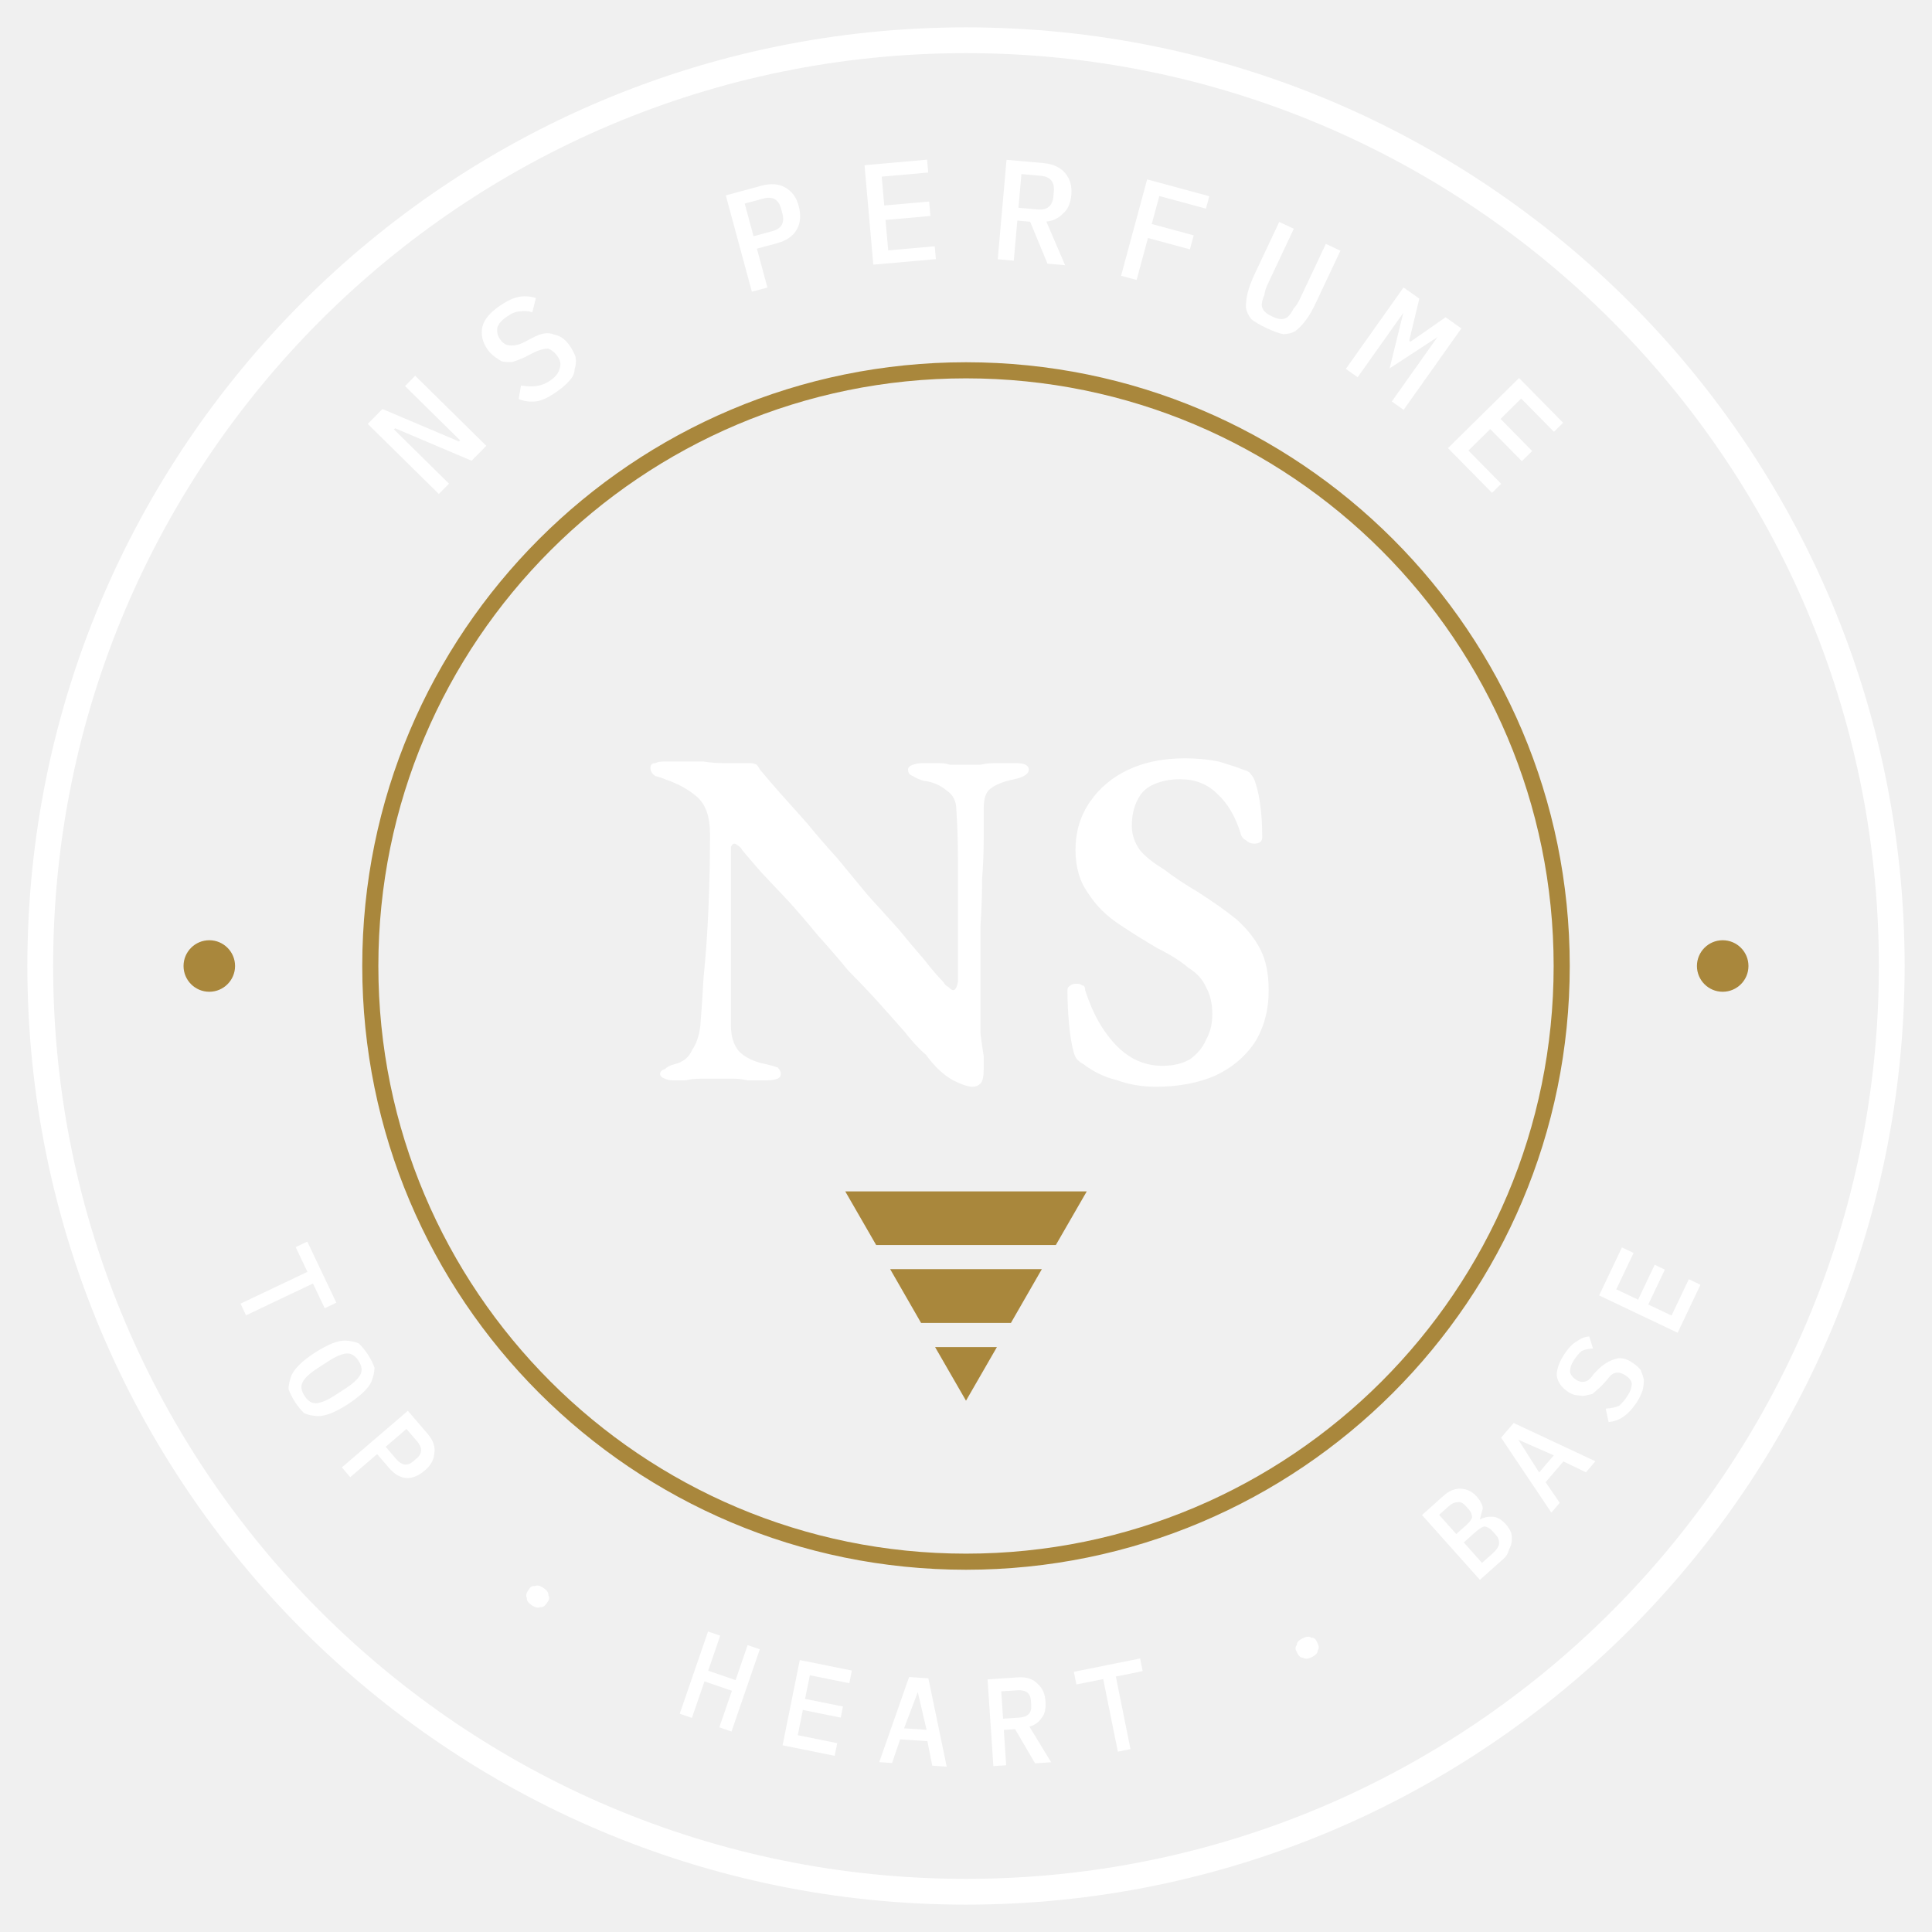
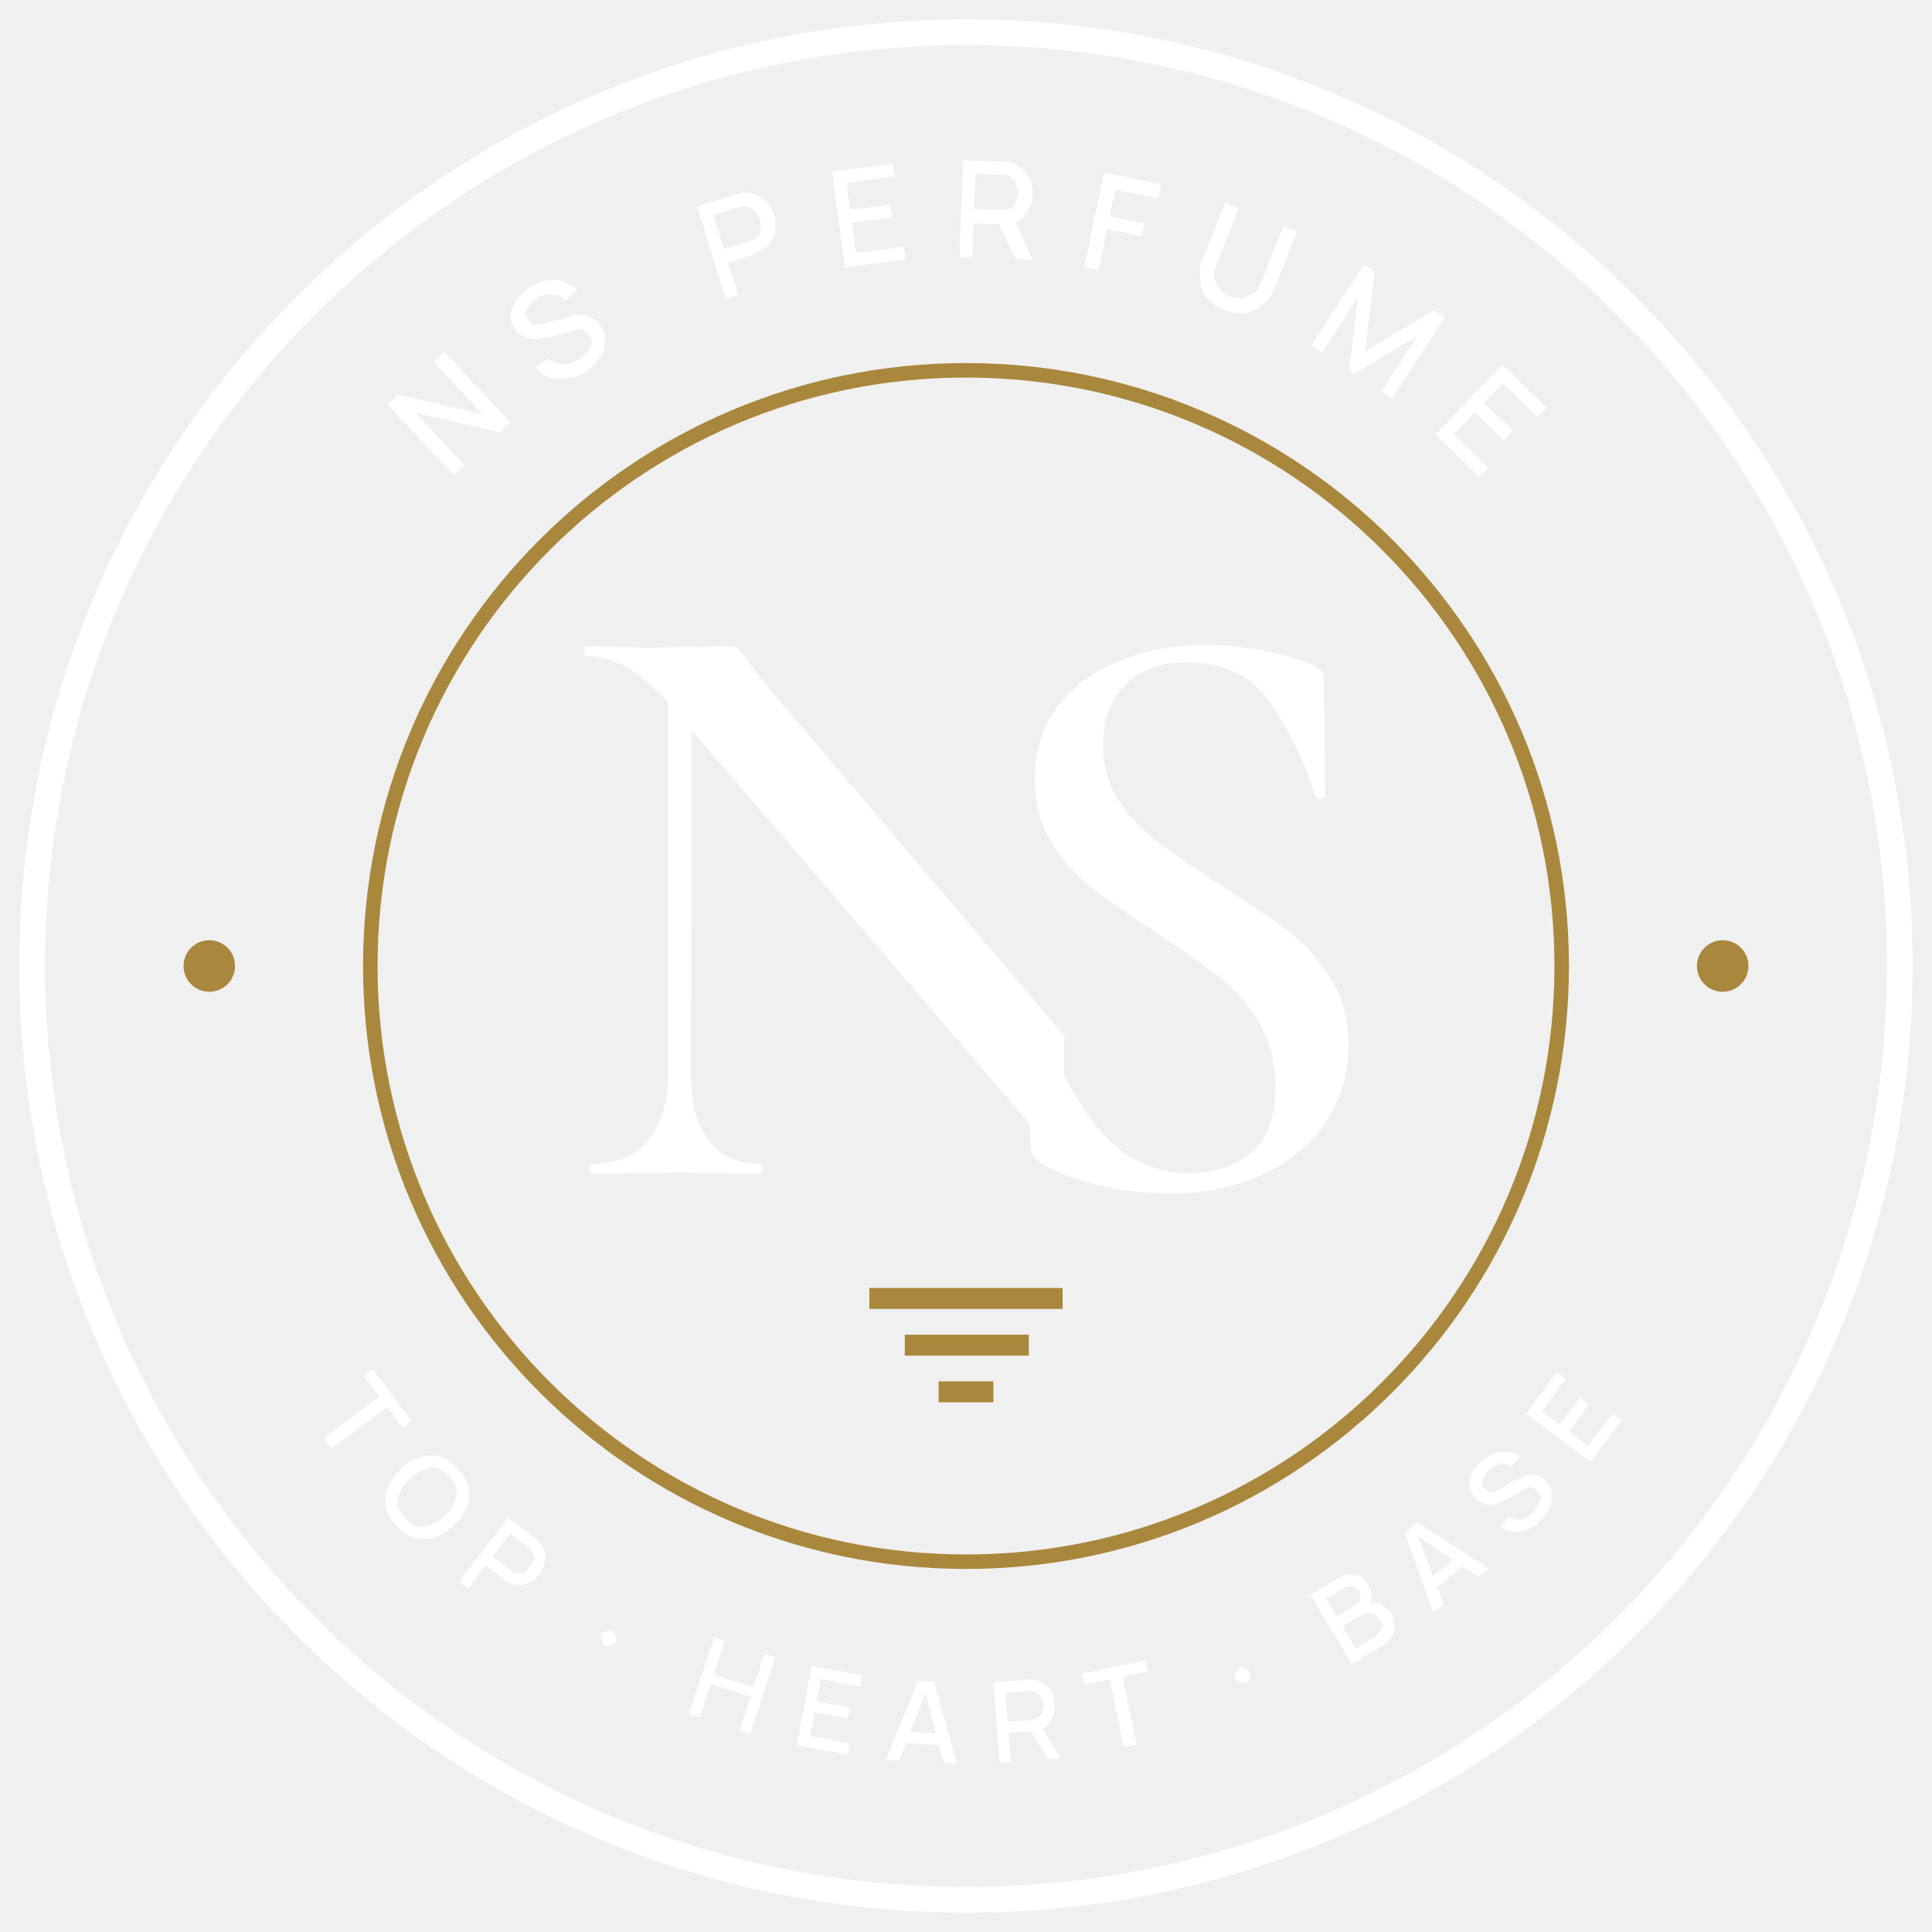
- <svg xmlns="http://www.w3.org/2000/svg" viewBox="0 0 120 120" width="120" height="120" role="img" aria-label="NS Perfume seal">
-   <circle cx="60" cy="60" r="57.5" fill="none" stroke="#FFFFFF" stroke-width="1.6" />
-   <circle cx="60" cy="60" r="37" fill="none" stroke="#A9873C" stroke-width="1" />
+ <svg xmlns="http://www.w3.org/2000/svg" viewBox="0 0 120 120" width="120" height="120" role="img" aria-label="NS Perfume">
+   <circle cx="60" cy="60" r="58" fill="none" stroke="#FFFFFF" stroke-width="1.6" />
+   <circle cx="60" cy="60" r="37" fill="none" stroke="#A9873C" stroke-width="0.9" />
  <g fill="#FFFFFF">
-     <path d="M60.8 16.1L58.9 11.3L58.8 11.3L58.8 16.1L57.9 16.1L57.9 9.9L59.2 9.9L61.1 14.7L61.2 14.7L61.2 9.9L62.1 9.9L62.1 16.1L60.8 16.1Z" transform="rotate(-45.42 60 60)" />
-     <path d="M59.9 16.2L59.9 16.2Q59.1 16.2 58.6 16Q58 15.7 57.7 15.2L57.7 15.2L58.3 14.6Q58.7 15 59.1 15.2Q59.5 15.4 60 15.4L60 15.4Q60.6 15.4 60.9 15.1Q61.2 14.9 61.2 14.4L61.2 14.4Q61.2 14 61 13.7Q60.7 13.5 60.2 13.4L60.2 13.4L59.5 13.3Q59 13.2 58.7 13.1Q58.4 12.9 58.2 12.7Q58.1 12.5 58 12.2Q57.9 11.9 57.9 11.6L57.9 11.6Q57.9 10.7 58.5 10.2Q59 9.8 60 9.8L60 9.8Q60.8 9.8 61.3 10Q61.8 10.2 62.2 10.7L62.2 10.7L61.5 11.3Q61.3 11 60.9 10.8Q60.6 10.6 60 10.6L60 10.6Q59.5 10.6 59.2 10.8Q58.9 11.1 58.9 11.5L58.9 11.5Q58.9 11.9 59.1 12.1Q59.4 12.4 59.9 12.5L59.9 12.5L60.6 12.6Q61.5 12.7 61.8 13.2Q62.2 13.6 62.2 14.3L62.2 14.3Q62.2 14.7 62.1 15.1Q61.9 15.5 61.6 15.7Q61.4 16 60.9 16.1Q60.5 16.2 59.9 16.2Z" transform="rotate(-35.33 60 60)" />
-     <path d="M59.1 16.1L58.1 16.1L58.1 9.9L60.4 9.9Q61.3 9.9 61.8 10.4Q62.3 10.9 62.3 11.7L62.3 11.7Q62.3 12.6 61.8 13.1Q61.3 13.6 60.4 13.6L60.4 13.6L59.1 13.6L59.1 16.1ZM59.1 10.7L59.1 12.8L60.3 12.8Q61.2 12.8 61.2 11.9L61.2 11.9L61.2 11.6Q61.2 10.7 60.3 10.7L60.3 10.7L59.1 10.7Z" transform="rotate(-15.14 60 60)" />
-     <path d="M62 16.1L58.1 16.1L58.1 9.9L62 9.9L62 10.7L59.1 10.7L59.1 12.5L61.9 12.5L61.9 13.4L59.1 13.4L59.1 15.3L62 15.3L62 16.1Z" transform="rotate(-5.05 60 60)" />
-     <path d="M59.1 13.6L59.1 16.1L58.1 16.1L58.1 9.9L60.4 9.9Q61.3 9.9 61.8 10.4Q62.3 10.9 62.3 11.7L62.3 11.7Q62.3 12.5 61.9 12.9Q61.5 13.4 60.9 13.5L60.9 13.5L62.3 16.1L61.2 16.1L59.9 13.6L59.1 13.6ZM59.1 12.8L60.3 12.8Q61.2 12.8 61.2 11.9L61.2 11.9L61.2 11.6Q61.2 10.7 60.3 10.7L60.3 10.7L59.1 10.7L59.1 12.8Z" transform="rotate(5.05 60 60)" />
-     <path d="M59.1 16.1L58.1 16.1L58.1 9.9L62.1 9.9L62.1 10.7L59.1 10.7L59.1 12.5L61.8 12.5L61.8 13.4L59.1 13.4L59.1 16.1Z" transform="rotate(15.14 60 60)" />
-     <path d="M57.9 9.9L58.9 9.9L58.9 13.7Q58.9 14.1 59 14.4Q59 14.7 59.1 15Q59.2 15.2 59.4 15.3Q59.6 15.4 60 15.4L60 15.4Q60.4 15.4 60.6 15.3Q60.8 15.2 60.9 15Q61 14.7 61 14.4Q61.1 14.1 61.1 13.7L61.1 13.7L61.1 9.9L62.1 9.9L62.1 13.5Q62.1 14.2 62 14.7Q61.9 15.2 61.7 15.6Q61.5 15.9 61.1 16.1Q60.7 16.2 60 16.2L60 16.2Q59.3 16.2 58.9 16.1Q58.5 15.9 58.3 15.6Q58.1 15.2 58 14.7Q57.9 14.2 57.9 13.5L57.9 13.5L57.9 9.9Z" transform="rotate(25.23 60 60)" />
-     <path d="M61.3 16.1L61.3 13.1L61.3 11.2L61.3 11.2L60 14.5L58.7 11.2L58.7 11.2L58.7 13.1L58.7 16.1L57.8 16.1L57.8 9.9L59 9.9L60 12.4L60.1 12.4L61 9.9L62.2 9.9L62.2 16.1L61.3 16.1Z" transform="rotate(35.33 60 60)" />
-     <path d="M62 16.1L58.1 16.1L58.1 9.9L62 9.9L62 10.7L59.1 10.7L59.1 12.5L61.9 12.5L61.9 13.4L59.1 13.4L59.1 15.3L62 15.3L62 16.1Z" transform="rotate(45.42 60 60)" />
-     <path d="M62.1 105.1L60.4 105.1L60.4 109.7L59.6 109.7L59.6 105.1L57.9 105.1L57.9 104.3L62.1 104.3L62.1 105.1Z" transform="rotate(64.58 60 60)" />
-     <path d="M60 109.7L60 109.7Q59.5 109.7 59.1 109.6Q58.8 109.4 58.5 109Q58.3 108.7 58.2 108.2Q58.1 107.7 58.1 107L58.1 107Q58.1 106.4 58.2 105.8Q58.3 105.3 58.5 105Q58.8 104.6 59.1 104.4Q59.5 104.3 60 104.3L60 104.3Q60.5 104.3 60.9 104.4Q61.2 104.6 61.5 105Q61.7 105.3 61.8 105.8Q61.9 106.4 61.9 107L61.9 107Q61.9 107.7 61.8 108.2Q61.7 108.7 61.5 109Q61.2 109.4 60.9 109.6Q60.5 109.7 60 109.7ZM60 109L60 109Q60.6 109 60.8 108.6Q61 108.2 61 107.4L61 107.4L61 106.6Q61 105.8 60.8 105.4Q60.6 105 60 105L60 105Q59.4 105 59.2 105.4Q59 105.8 59 106.6L59 106.6L59 107.4Q59 108.2 59.2 108.6Q59.4 109 60 109Z" transform="rotate(56.98 60 60)" />
-     <path d="M59.2 109.7L58.4 109.7L58.4 104.3L60.3 104.3Q61.1 104.3 61.5 104.8Q61.9 105.2 61.9 105.9L61.9 105.9Q61.9 106.7 61.5 107.1Q61.1 107.5 60.3 107.5L60.3 107.5L59.2 107.5L59.2 109.7ZM59.2 105.1L59.2 106.8L60.2 106.8Q61 106.8 61 106.1L61 106.1L61 105.8Q61 105.1 60.2 105.1L60.2 105.1L59.2 105.1Z" transform="rotate(49.38 60 60)" />
-     <path d="M60 108L60 108Q59.6 108 59.5 107.8Q59.3 107.7 59.3 107.4L59.3 107.4L59.3 107.2Q59.3 107 59.5 106.9Q59.6 106.7 60 106.7L60 106.7Q60.4 106.7 60.5 106.9Q60.7 107 60.7 107.2L60.7 107.2L60.7 107.4Q60.7 107.7 60.5 107.8Q60.4 108 60 108Z" transform="rotate(34.19 60 60)" />
-     <path d="M60.9 109.7L60.9 107.3L59.1 107.3L59.1 109.7L58.3 109.7L58.3 104.3L59.1 104.3L59.1 106.6L60.9 106.6L60.9 104.3L61.7 104.3L61.7 109.7L60.9 109.7Z" transform="rotate(18.99 60 60)" />
-     <path d="M61.7 109.7L58.4 109.7L58.4 104.3L61.7 104.3L61.7 105.1L59.2 105.1L59.2 106.6L61.6 106.6L61.6 107.3L59.2 107.3L59.2 108.9L61.7 108.9L61.7 109.7Z" transform="rotate(11.4 60 60)" />
-     <path d="M62.1 109.7L61.2 109.7L60.8 108.2L59.1 108.2L58.7 109.7L57.9 109.7L59.4 104.3L60.6 104.3L62.1 109.7ZM60.7 107.5L60 105.2L60 105.2L59.3 107.5L60.7 107.5Z" transform="rotate(3.8 60 60)" />
-     <path d="M59.2 107.5L59.2 109.7L58.4 109.7L58.4 104.3L60.3 104.3Q61.1 104.3 61.5 104.8Q61.9 105.2 61.9 105.9L61.9 105.9Q61.9 106.6 61.6 106.9Q61.3 107.3 60.8 107.4L60.8 107.4L62 109.7L61 109.7L59.9 107.5L59.2 107.5ZM59.2 106.8L60.2 106.8Q61 106.8 61 106.1L61 106.1L61 105.8Q61 105.1 60.2 105.1L60.2 105.1L59.2 105.1L59.2 106.8Z" transform="rotate(-3.8 60 60)" />
-     <path d="M62.1 105.1L60.4 105.1L60.4 109.7L59.6 109.7L59.6 105.1L57.9 105.1L57.9 104.3L62.1 104.3L62.1 105.1Z" transform="rotate(-11.4 60 60)" />
-     <path d="M60 108L60 108Q59.6 108 59.5 107.8Q59.3 107.7 59.3 107.4L59.3 107.4L59.3 107.2Q59.3 107 59.5 106.9Q59.6 106.7 60 106.7L60 106.7Q60.4 106.7 60.5 106.9Q60.7 107 60.7 107.2L60.7 107.2L60.7 107.4Q60.7 107.7 60.5 107.8Q60.4 108 60 108Z" transform="rotate(-26.59 60 60)" />
-     <path d="M58.4 109.7L58.4 104.3L60.2 104.3Q60.9 104.3 61.3 104.7Q61.7 105.1 61.7 105.7L61.7 105.7Q61.7 106.2 61.5 106.5Q61.2 106.7 60.9 106.9L60.9 106.9L60.9 106.9Q61.3 107 61.6 107.3Q61.9 107.6 61.9 108.2L61.9 108.2Q61.9 108.5 61.8 108.8Q61.7 109 61.5 109.2Q61.3 109.4 61 109.5Q60.7 109.7 60.4 109.7L60.4 109.7L58.4 109.7ZM59.2 109L60.1 109Q60.6 109 60.8 108.8Q61 108.6 61 108.3L61 108.3L61 108Q61 107.6 60.8 107.4Q60.6 107.3 60.1 107.3L60.1 107.3L59.2 107.3L59.2 109ZM59.2 106.6L60 106.6Q60.4 106.6 60.6 106.5Q60.8 106.3 60.8 106L60.8 106L60.8 105.7Q60.8 105.3 60.6 105.2Q60.4 105 60 105L60 105L59.2 105L59.2 106.6Z" transform="rotate(-41.78 60 60)" />
-     <path d="M62.1 109.7L61.2 109.7L60.8 108.2L59.1 108.2L58.7 109.7L57.9 109.7L59.4 104.3L60.6 104.3L62.1 109.7ZM60.7 107.5L60 105.2L60 105.2L59.3 107.5L60.7 107.5Z" transform="rotate(-49.38 60 60)" />
-     <path d="M60 109.7L60 109.7Q59.3 109.7 58.8 109.5Q58.3 109.3 58 108.9L58 108.9L58.6 108.3Q58.9 108.7 59.2 108.9Q59.6 109 60 109L60 109Q60.5 109 60.8 108.8Q61 108.6 61 108.2L61 108.2Q61 107.8 60.8 107.6Q60.6 107.4 60.2 107.4L60.2 107.4L59.6 107.3Q59.2 107.2 58.9 107.1Q58.7 106.9 58.5 106.7Q58.4 106.5 58.3 106.3Q58.2 106.1 58.2 105.8L58.2 105.8Q58.2 105 58.7 104.6Q59.2 104.3 60 104.3L60 104.3Q60.7 104.3 61.1 104.5Q61.6 104.7 61.8 105L61.8 105L61.3 105.6Q61.1 105.3 60.8 105.1Q60.5 105 60 105L60 105Q59.6 105 59.3 105.2Q59.1 105.4 59.1 105.8L59.1 105.8Q59.1 106.1 59.3 106.3Q59.5 106.5 60 106.5L60 106.5L60.5 106.6Q61.2 106.8 61.6 107.2Q61.9 107.5 61.9 108.1L61.9 108.1Q61.9 108.5 61.8 108.8Q61.6 109.1 61.4 109.3Q61.1 109.5 60.8 109.6Q60.4 109.7 60 109.7Z" transform="rotate(-56.98 60 60)" />
-     <path d="M61.7 109.7L58.4 109.7L58.4 104.3L61.7 104.3L61.7 105.1L59.2 105.1L59.2 106.6L61.6 106.6L61.6 107.3L59.2 107.3L59.2 108.9L61.7 108.9L61.7 109.7Z" transform="rotate(-64.58 60 60)" />
+     <path d="M58.5 16L57.6 16L57.6 10L58.5 10L61.5 14.5L61.5 10L62.4 10L62.4 16L61.5 16L58.5 11.5L58.5 16Z" transform="rotate(-43.1 60 60)" />
+     <path d="M60.1 16.2L60.1 16.2Q59.4 16.2 58.9 15.9Q58.4 15.7 58 15.3Q57.7 14.9 57.6 14.3L57.6 14.3L58.5 14.2Q58.7 14.7 59.1 15Q59.5 15.3 60.1 15.3L60.1 15.3Q60.5 15.3 60.8 15.2Q61.1 15.1 61.3 14.9Q61.5 14.7 61.5 14.4L61.5 14.4Q61.5 14.2 61.4 14.1Q61.4 13.9 61.3 13.8Q61.2 13.8 61 13.7Q60.9 13.6 60.7 13.6L60.7 13.6L59.2 13.1Q58.9 13 58.7 12.9Q58.5 12.8 58.3 12.6Q58.1 12.5 58 12.2Q57.8 12 57.8 11.6L57.8 11.6Q57.8 11 58.1 10.6Q58.4 10.3 58.9 10.1Q59.4 9.9 60 9.9L60 9.9Q60.6 9.9 61.1 10.1Q61.6 10.3 61.9 10.7Q62.2 11.1 62.4 11.6L62.4 11.6L61.4 11.8Q61.4 11.4 61.1 11.2Q60.9 11 60.6 10.8Q60.3 10.7 60 10.7L60 10.7Q59.7 10.7 59.4 10.8Q59.1 10.9 58.9 11.1Q58.8 11.3 58.8 11.5L58.8 11.5Q58.8 11.8 58.9 12Q59.1 12.1 59.3 12.2Q59.5 12.3 59.7 12.3L59.7 12.3L60.8 12.7Q61 12.7 61.3 12.8Q61.6 12.9 61.8 13.1Q62.1 13.3 62.2 13.6Q62.4 13.9 62.4 14.3L62.4 14.3Q62.4 14.8 62.2 15.1Q62 15.4 61.7 15.7Q61.4 15.9 61 16Q60.5 16.2 60.1 16.2Z" transform="rotate(-32.7 60 60)" />
+     <path d="M58.8 16L58 16L58 10L60.4 10Q60.5 10 60.6 10Q60.7 10 60.9 10L60.9 10Q61.4 10.1 61.7 10.4Q62 10.6 62.2 11Q62.4 11.4 62.4 11.9L62.4 11.9Q62.4 12.4 62.2 12.8Q62 13.2 61.7 13.5Q61.4 13.7 60.9 13.8L60.9 13.8Q60.7 13.8 60.6 13.8Q60.5 13.9 60.4 13.9L60.4 13.9L58.8 13.9L58.8 16ZM58.8 10.8L58.8 13L60.4 13Q60.4 13 60.6 13Q60.7 13 60.7 13L60.7 13Q61 12.9 61.2 12.8Q61.3 12.6 61.4 12.4Q61.5 12.1 61.5 11.9L61.5 11.9Q61.5 11.7 61.4 11.5Q61.3 11.2 61.2 11.1Q61 10.9 60.7 10.8L60.7 10.8Q60.7 10.8 60.6 10.8Q60.4 10.8 60.4 10.8L60.4 10.8L58.8 10.8Z" transform="rotate(-17.2 60 60)" />
+     <path d="M62 16L58.2 16L58.2 10L62 10L62 10.8L59 10.8L59 12.5L61.5 12.5L61.5 13.3L59 13.3L59 15.2L62 15.2L62 16Z" transform="rotate(-7.5 60 60)" />
+     <path d="M58.7 16L57.9 16L57.9 10L60.3 10Q60.4 10 60.5 10Q60.6 10 60.8 10L60.8 10Q61.3 10.1 61.6 10.4Q61.9 10.6 62.1 11Q62.3 11.4 62.3 11.9L62.3 11.9Q62.3 12.6 61.9 13.2L61.9 13.2Q61.7 13.5 61.3 13.7L61.3 13.7L62.4 16L61.4 16L60.3 13.9L58.7 13.9L58.7 16ZM58.7 10.8L58.7 13L60.3 13Q60.4 13 60.5 13Q60.6 13 60.6 13L60.6 13Q60.9 12.9 61.1 12.8Q61.2 12.6 61.3 12.4Q61.4 12.1 61.4 11.9Q61.4 11.7 61.3 11.5Q61.2 11.2 61.1 11.1Q60.9 10.9 60.6 10.8L60.6 10.8Q60.6 10.8 60.5 10.8Q60.4 10.8 60.3 10.8L60.3 10.8L58.7 10.8Z" transform="rotate(2.2 60 60)" />
+     <path d="M59.3 16L58.4 16L58.4 10L62 10L62 10.9L59.3 10.9L59.3 12.6L61.5 12.6L61.5 13.4L59.3 13.4L59.3 16Z" transform="rotate(11.7 60 60)" />
+     <path d="M60 16.2L60 16.2Q59.3 16.2 58.7 15.9Q58.2 15.6 57.9 15Q57.6 14.5 57.6 13.8L57.6 13.8L57.6 10L58.5 10L58.5 13.8Q58.5 14.1 58.6 14.4Q58.7 14.7 59 14.9Q59.2 15.1 59.4 15.2Q59.7 15.3 60 15.3L60 15.3Q60.3 15.3 60.6 15.2Q60.8 15.1 61 14.9Q61.3 14.7 61.4 14.4Q61.5 14.1 61.5 13.8L61.5 13.8L61.5 10L62.4 10L62.4 13.8Q62.4 14.5 62.1 15Q61.8 15.6 61.3 15.9Q60.7 16.2 60 16.2Z" transform="rotate(21.5 60 60)" />
+     <path d="M57.8 16L57 16L57 10L57.8 10L60 14.5L62.2 10L63 10L63 16L62.2 16L62.2 11.9L60.2 16L59.8 16L57.8 11.9L57.8 16Z" transform="rotate(33 60 60)" />
+     <path d="M62 16L58.2 16L58.2 10L62 10L62 10.8L59 10.8L59 12.5L61.5 12.5L61.5 13.3L59 13.3L59 15.2L62 15.2L62 16Z" transform="rotate(43.8 60 60)" />
+     <path d="M60.4 109.5L59.6 109.5L59.6 105.2L58 105.2L58 104.5L62 104.5L62 105.2L60.4 105.2L60.4 109.5Z" transform="rotate(53.2 60 60)" />
+     <path d="M60 109.6L60 109.6Q59.2 109.6 58.7 109.3Q58.2 109 57.9 108.4Q57.6 107.8 57.6 107L57.6 107Q57.6 106.2 57.9 105.6Q58.2 105 58.7 104.7Q59.2 104.4 60 104.4L60 104.4Q60.8 104.4 61.3 104.7Q61.8 105 62.1 105.6Q62.4 106.2 62.4 107L62.4 107Q62.4 107.8 62.1 108.4Q61.8 109 61.3 109.3Q60.8 109.6 60 109.6ZM60 108.9L60 108.9Q60.5 108.9 60.9 108.7Q61.2 108.4 61.4 108Q61.6 107.6 61.6 107L61.6 107Q61.6 106.4 61.4 106Q61.2 105.6 60.9 105.3Q60.5 105.1 60 105.1L60 105.1Q59.5 105.1 59.1 105.3Q58.8 105.5 58.6 106Q58.4 106.4 58.4 107L58.4 107Q58.4 107.6 58.6 108Q58.7 108.4 59.1 108.7Q59.5 108.9 60 108.9Z" transform="rotate(45.4 60 60)" />
+     <path d="M59 109.5L58.3 109.5L58.3 104.5L60.3 104.5Q60.4 104.5 60.5 104.5Q60.6 104.5 60.7 104.5L60.7 104.5Q61.1 104.6 61.4 104.8Q61.7 105 61.8 105.4Q62 105.7 62 106.1L62 106.1Q62 106.5 61.8 106.8Q61.7 107.2 61.4 107.4Q61.1 107.6 60.7 107.7L60.7 107.7Q60.6 107.7 60.5 107.7Q60.4 107.7 60.3 107.7L60.3 107.7L59 107.7L59 109.5ZM59 105.2L59 107L60.3 107Q60.4 107 60.5 107Q60.5 107 60.6 107L60.6 107Q60.8 106.9 61 106.8Q61.1 106.7 61.2 106.5Q61.2 106.3 61.2 106.1L61.2 106.1Q61.2 105.9 61.2 105.7Q61.1 105.5 61 105.4Q60.8 105.3 60.6 105.2L60.6 105.2Q60.5 105.2 60.5 105.2Q60.4 105.2 60.3 105.2L60.3 105.2L59 105.2Z" transform="rotate(37.5 60 60)" />
+     <path d="M60 107.8L60 107.8Q59.8 107.8 59.7 107.6Q59.5 107.5 59.5 107.3L59.5 107.3Q59.5 107.1 59.7 107Q59.8 106.8 60 106.8L60 106.8Q60.2 106.8 60.3 107Q60.5 107.1 60.5 107.3L60.5 107.3Q60.5 107.5 60.3 107.6Q60.2 107.8 60 107.8Z" transform="rotate(28 60 60)" />
+     <path d="M58.7 109.5L58 109.5L58 104.5L58.7 104.5L58.7 106.7L61.3 106.7L61.3 104.5L62 104.5L62 109.5L61.3 109.5L61.3 107.3L58.7 107.3L58.7 109.5Z" transform="rotate(18 60 60)" />
+     <path d="M61.7 109.5L58.5 109.5L58.5 104.5L61.7 104.5L61.7 105.2L59.2 105.2L59.2 106.6L61.3 106.6L61.3 107.3L59.2 107.3L59.2 108.8L61.7 108.8L61.7 109.5Z" transform="rotate(10.5 60 60)" />
+     <path d="M58.6 109.5L57.8 109.5L59.5 104.5L60.5 104.5L62.2 109.5L61.4 109.5L61 108.4L59 108.4L58.6 109.5ZM59.2 107.7L60.8 107.7L60 105.2L59.2 107.7Z" transform="rotate(3.2 60 60)" />
+     <path d="M58.9 109.5L58.2 109.5L58.2 104.5L60.3 104.5Q60.3 104.5 60.4 104.5Q60.5 104.5 60.6 104.5L60.6 104.5Q61.1 104.6 61.3 104.8Q61.6 105 61.8 105.4Q61.9 105.7 61.9 106.1L61.9 106.1Q61.9 106.7 61.6 107.1L61.6 107.1Q61.4 107.4 61 107.6L61 107.6L62 109.5L61.2 109.5L60.3 107.7L58.9 107.7L58.9 109.5ZM58.9 105.2L58.9 107L60.2 107Q60.3 107 60.4 107Q60.5 107 60.5 107L60.5 107Q60.8 106.9 60.9 106.8Q61 106.7 61.1 106.5Q61.2 106.3 61.2 106.1Q61.2 105.9 61.1 105.7Q61 105.5 60.9 105.4Q60.8 105.3 60.5 105.2L60.5 105.2Q60.5 105.2 60.4 105.2Q60.3 105.2 60.2 105.2L60.2 105.2L58.9 105.2Z" transform="rotate(-4.5 60 60)" />
+     <path d="M60.4 109.5L59.6 109.5L59.6 105.2L58 105.2L58 104.5L62 104.5L62 105.2L60.4 105.2L60.4 109.5Z" transform="rotate(-11.9 60 60)" />
+     <path d="M60 107.8L60 107.8Q59.8 107.8 59.7 107.6Q59.5 107.5 59.5 107.3L59.5 107.3Q59.5 107.1 59.7 107Q59.8 106.8 60 106.8L60 106.8Q60.2 106.8 60.3 107Q60.5 107.1 60.5 107.3L60.5 107.3Q60.5 107.5 60.3 107.6Q60.2 107.8 60 107.8Z" transform="rotate(-21.3 60 60)" />
+     <path d="M60.5 109.5L58.3 109.5L58.3 104.5L60.3 104.5Q60.8 104.5 61.1 104.7Q61.4 104.9 61.6 105.2Q61.7 105.5 61.7 105.8L61.7 105.8Q61.7 106.3 61.5 106.5L61.5 106.5Q61.4 106.7 61.2 106.9L61.2 106.9Q61.5 107 61.7 107.2L61.7 107.2Q62 107.6 62 108.1L62 108.1Q62 108.5 61.8 108.8Q61.6 109.2 61.3 109.3Q61 109.5 60.5 109.5L60.5 109.5ZM59 107.2L59 108.8L60.4 108.8Q60.6 108.8 60.8 108.7Q61 108.6 61.1 108.5Q61.2 108.3 61.2 108L61.2 108Q61.2 107.8 61.1 107.6Q61 107.4 60.8 107.3Q60.7 107.2 60.4 107.2L60.4 107.2L59 107.2ZM59 105.2L59 106.5L60.3 106.5Q60.5 106.5 60.6 106.5Q60.8 106.4 60.9 106.2Q61 106.1 61 105.8L61 105.8Q61 105.5 60.8 105.4Q60.6 105.2 60.3 105.2L60.3 105.2L59 105.2Z" transform="rotate(-30.9 60 60)" />
+     <path d="M58.6 109.5L57.8 109.5L59.5 104.5L60.5 104.5L62.2 109.5L61.4 109.5L61 108.4L59 108.4L58.6 109.5ZM59.2 107.7L60.8 107.7L60 105.2L59.2 107.7Z" transform="rotate(-38.4 60 60)" />
+     <path d="M60.1 109.6L60.1 109.6Q59.5 109.6 59.1 109.4Q58.7 109.3 58.4 108.9Q58.1 108.6 58 108.1L58 108.1L58.8 108Q58.9 108.4 59.2 108.7Q59.6 108.9 60.1 108.9L60.1 108.9Q60.4 108.9 60.7 108.8Q60.9 108.7 61.1 108.6Q61.2 108.4 61.2 108.1L61.2 108.1Q61.2 108 61.2 107.9Q61.1 107.8 61.1 107.7Q61 107.6 60.9 107.6Q60.7 107.5 60.6 107.5L60.6 107.5L59.3 107.1Q59.1 107 58.9 106.9Q58.7 106.9 58.6 106.7Q58.4 106.6 58.3 106.3Q58.2 106.1 58.2 105.8L58.2 105.8Q58.2 105.4 58.4 105Q58.7 104.7 59.1 104.5Q59.5 104.4 60 104.4L60 104.4Q60.5 104.4 60.9 104.6Q61.3 104.7 61.6 105.1Q61.9 105.4 62 105.9L62 105.9L61.2 106Q61.1 105.7 61 105.5Q60.8 105.3 60.5 105.2Q60.3 105.1 60 105.1L60 105.1Q59.7 105.1 59.5 105.2Q59.2 105.2 59.1 105.4Q59 105.6 59 105.8L59 105.8Q59 106 59.1 106.1Q59.2 106.3 59.4 106.3Q59.6 106.4 59.8 106.5L59.8 106.5L60.7 106.7Q60.9 106.8 61.1 106.9Q61.3 106.9 61.5 107.1Q61.7 107.2 61.9 107.5Q62 107.7 62 108.1L62 108.1Q62 108.5 61.8 108.8Q61.7 109 61.4 109.2Q61.2 109.4 60.8 109.5Q60.5 109.6 60.1 109.6Z" transform="rotate(-46 60 60)" />
+     <path d="M61.7 109.5L58.5 109.5L58.5 104.5L61.7 104.5L61.7 105.2L59.2 105.2L59.2 106.6L61.3 106.6L61.3 107.3L59.2 107.3L59.2 108.8L61.7 108.8L61.7 109.5Z" transform="rotate(-53.3 60 60)" />
  </g>
  <circle cx="13" cy="60" r="1.6" fill="#A9873C" />
  <circle cx="107" cy="60" r="1.6" fill="#A9873C" />
-   <path d="M60.4 67.5L60.4 67.5Q60 67.5 59.2 67.1Q58.3 66.6 57.5 65.5L57.5 65.5Q56.9 65 56.2 64.1Q55.5 63.3 54.6 62.3Q53.7 61.3 52.7 60.3Q51.8 59.2 50.8 58.1Q49.9 57 49 56L49 56L47.3 54.2Q46.6 53.4 46.1 52.8L46.1 52.8Q46 52.6 45.8 52.5Q45.7 52.4 45.6 52.4L45.6 52.4Q45.5 52.4 45.4 52.6Q45.4 52.8 45.4 53L45.4 53Q45.4 54.4 45.4 56.3Q45.4 58.2 45.4 60.1L45.4 60.1L45.4 63.7Q45.4 64.7 45.9 65.3Q46.5 65.9 47.6 66.1L47.6 66.1Q48 66.2 48.3 66.3Q48.5 66.5 48.5 66.7L48.5 66.7Q48.5 66.9 48.3 67Q48 67.1 47.7 67.1L47.7 67.1Q46.9 67.1 46.4 67.1Q46 67 45.6 67Q45.2 67 44.6 67L44.6 67Q43.9 67 43.5 67Q43 67 42.6 67.1Q42.2 67.1 41.8 67.1L41.8 67.1Q41.5 67.1 41.3 67Q41 66.9 41 66.7L41 66.7Q41 66.5 41.3 66.4Q41.5 66.2 41.9 66.1L41.9 66.1Q42.7 65.9 43 65.2Q43.4 64.6 43.5 63.7L43.5 63.7Q43.6 62.5 43.7 60.7Q43.9 58.8 44 56.5Q44.1 54.2 44.1 51.8L44.1 51.8Q44.1 50.2 43.3 49.5Q42.5 48.8 41.3 48.4L41.3 48.4Q41.1 48.3 40.7 48.2Q40.4 48 40.4 47.7Q40.4 47.4 40.7 47.4Q40.9 47.3 41.2 47.3L41.2 47.3Q41.8 47.3 42.4 47.3Q43.1 47.3 43.7 47.3Q44.3 47.4 45 47.4Q45.8 47.4 46.6 47.4L46.6 47.4Q46.8 47.4 47 47.5Q47.1 47.6 47.2 47.8L47.2 47.8Q47.7 48.4 48.4 49.2Q49.2 50.1 50.1 51.1Q51 52.2 52 53.3L52 53.3L53.9 55.6Q54.9 56.7 55.8 57.7Q56.7 58.8 57.4 59.6Q58.1 60.5 58.6 61L58.6 61Q58.7 61.2 58.9 61.3Q59.1 61.5 59.2 61.5L59.2 61.5Q59.4 61.5 59.5 61L59.5 61L59.5 59Q59.5 57.8 59.5 56.3Q59.5 54.8 59.5 53.3Q59.5 51.7 59.4 50.3L59.4 50.3Q59.4 49.5 58.8 49.1Q58.2 48.6 57.4 48.5L57.4 48.5Q57 48.4 56.7 48.2Q56.4 48.1 56.4 47.8L56.4 47.8Q56.4 47.6 56.7 47.5Q57 47.4 57.3 47.4L57.3 47.4L58.3 47.4Q58.7 47.4 59 47.5Q59.4 47.5 59.8 47.5L59.8 47.5Q60.5 47.5 60.9 47.5Q61.3 47.4 61.8 47.4Q62.3 47.4 63.1 47.4L63.1 47.4Q63.5 47.4 63.7 47.5Q63.9 47.6 63.9 47.8L63.9 47.8Q63.9 48.2 63 48.4L63 48.4Q62 48.6 61.5 49Q61.1 49.3 61.1 50.2L61.1 50.2Q61.1 50.9 61.1 52.1Q61.1 53.3 61 54.6Q61 56 60.9 57.5Q60.9 58.9 60.9 60.3Q60.9 61.7 60.9 62.8L60.9 62.8Q60.9 63.5 60.9 64.2Q61 65 61.1 65.6Q61.1 66.2 61.1 66.4L61.1 66.4Q61.1 67.1 60.9 67.3Q60.7 67.5 60.4 67.5ZM71.8 67.5L71.8 67.5Q70.5 67.5 69.4 67.1Q68.2 66.8 67.3 66.1L67.3 66.1Q67.1 66 66.9 65.8Q66.8 65.7 66.7 65.4L66.7 65.4Q66.5 64.7 66.4 63.6Q66.3 62.5 66.3 61.5L66.3 61.5Q66.3 61.3 66.5 61.2Q66.6 61.1 66.9 61.1L66.9 61.1Q67.1 61.1 67.2 61.2Q67.4 61.2 67.4 61.5L67.4 61.5Q68.1 63.7 69.4 65Q70.6 66.2 72.2 66.2L72.2 66.2Q73.2 66.2 73.9 65.8Q74.6 65.3 74.9 64.6Q75.3 63.9 75.3 63L75.3 63Q75.3 62 74.9 61.3Q74.6 60.6 73.8 60.1Q73.1 59.5 71.9 58.9L71.9 58.9Q70.7 58.2 69.5 57.4Q68.3 56.6 67.6 55.5Q66.8 54.4 66.8 52.8L66.8 52.8Q66.8 51.1 67.7 49.8Q68.6 48.5 70.1 47.8Q71.6 47.1 73.6 47.1L73.6 47.1Q74.7 47.1 75.7 47.3Q76.7 47.6 77.2 47.8L77.2 47.8Q77.6 47.9 77.7 48.1Q77.9 48.3 78 48.7L78 48.7Q78.2 49.3 78.3 50.2Q78.4 51 78.4 52L78.4 52Q78.4 52.4 77.9 52.4L77.9 52.4Q77.6 52.4 77.4 52.2Q77.2 52.1 77.1 51.9L77.1 51.9Q76.6 50.2 75.6 49.3Q74.7 48.4 73.3 48.4L73.3 48.4Q72.4 48.4 71.7 48.7Q71 49 70.7 49.6Q70.3 50.3 70.3 51.3L70.3 51.3Q70.3 52.1 70.8 52.8Q71.3 53.4 72.3 54Q73.2 54.7 74.4 55.4L74.4 55.4Q75.8 56.3 76.8 57.1Q77.8 58 78.3 59Q78.8 60 78.8 61.5L78.8 61.5Q78.8 63.4 77.9 64.8Q77 66.1 75.5 66.8Q73.9 67.5 71.8 67.5Z" fill="#FFFFFF" />
-   <path d="M52.5 74H67.5L65.58 77.33H54.42ZM55.29 78.83H64.71L62.79 82.17H57.21ZM58.08 83.67H61.92L60 87Z" fill="#A9873C" />
+   <path transform="translate(36.3 40) scale(0.437)" d="M15.1,60.8c0,4.2 0.8,7.5 2.5,9.7c1.6,2.2 4.1,3.4 7.3,3.4c0.2,0 0.4,0.2 0.4,0.7c0,0.5 -0.1,0.7 -0.4,0.7c-2.1,0 -3.7,0 -4.8,-0.1l-6.4,-0.1l-7.1,0.1c-1.3,0.1 -3.1,0.1 -5.5,0.1c-0.2,0 -0.4,-0.2 -0.4,-0.7c0,-0.5 0.1,-0.7 0.4,-0.7c3.4,0 6.1,-1.1 8,-3.4c1.9,-2.2 2.8,-5.5 2.8,-9.7v-52.6c-2,-2.1 -3.8,-3.6 -5.4,-4.6c-2.1,-1.2 -4.1,-1.9 -6.1,-1.9c-0.2,0 -0.4,-0.2 -0.4,-0.7c0,-0.5 0.1,-0.7 0.4,-0.7l4.8,0.1c1,0.1 2.4,0.1 4.3,0.1l7.7,-0.1c1,-0.1 2.1,-0.1 3.4,-0.1c0.6,0 1.1,0.2 1.4,0.5c0.3,0.3 0.8,1 1.4,1.9c1.4,1.8 2.4,3.1 3,3.8l41.8,49.2v5.8c1.5,2.7 3.1,5.2 4.8,7.3c3.4,4.2 7.7,6.4 12.9,6.4c3.5,0 6.4,-0.9 8.8,-2.8c2.3,-1.9 3.5,-5 3.5,-9.4c0,-3.5 -0.8,-6.6 -2.3,-9.2c-1.6,-2.6 -3.5,-4.8 -5.8,-6.6c-2.3,-1.8 -5.4,-3.9 -9.3,-6.5c-3.8,-2.5 -6.8,-4.6 -9,-6.3c-2.2,-1.7 -4,-3.8 -5.5,-6.4c-1.5,-2.5 -2.3,-5.5 -2.3,-8.8c0,-4.2 1.2,-7.7 3.5,-10.6c2.3,-2.9 5.3,-5 9.1,-6.4c3.7,-1.4 7.6,-2.1 11.7,-2.1c2.6,0 5.3,0.3 8,0.8c2.7,0.5 5,1.2 7,2c1.2,0.5 1.8,1.2 1.8,2.3l0.2,16.2c0,0.3 -0.2,0.5 -0.5,0.6c-0.4,0.1 -0.6,0 -0.8,-0.2c-1.6,-4.9 -3.7,-9.3 -6.4,-13.3c-2.7,-4 -6.7,-5.9 -12.1,-5.9c-3.6,0 -6.5,1.1 -8.6,3.2c-2.1,2.1 -3.2,4.9 -3.2,8.5c0,3 0.7,5.6 2.2,7.9c1.5,2.3 3.3,4.2 5.5,5.9c2.2,1.6 5.1,3.7 8.9,6.1c4.1,2.6 7.3,4.8 9.7,6.6c2.4,1.8 4.4,4.1 6.1,6.8c1.7,2.7 2.5,5.8 2.5,9.4c0,4.1 -1.1,7.7 -3.2,10.9c-2.1,3.2 -5.1,5.7 -9,7.5c-3.9,1.8 -8.3,2.7 -13.3,2.7c-3.4,0 -6.8,-0.4 -10.4,-1.3c-3.6,-0.9 -6.3,-2 -8.1,-3.2c-0.7,-0.5 -1.1,-1.2 -1.2,-2.3l-0.1,-3.1l-48.1,-56z" fill="#FFFFFF" />
+   <rect x="54" y="80" width="12" height="1.3" fill="#A9873C" />
+   <rect x="56.2" y="82.9" width="7.7" height="1.3" fill="#A9873C" />
+   <rect x="58.3" y="85.8" width="3.4" height="1.3" fill="#A9873C" />
</svg>
